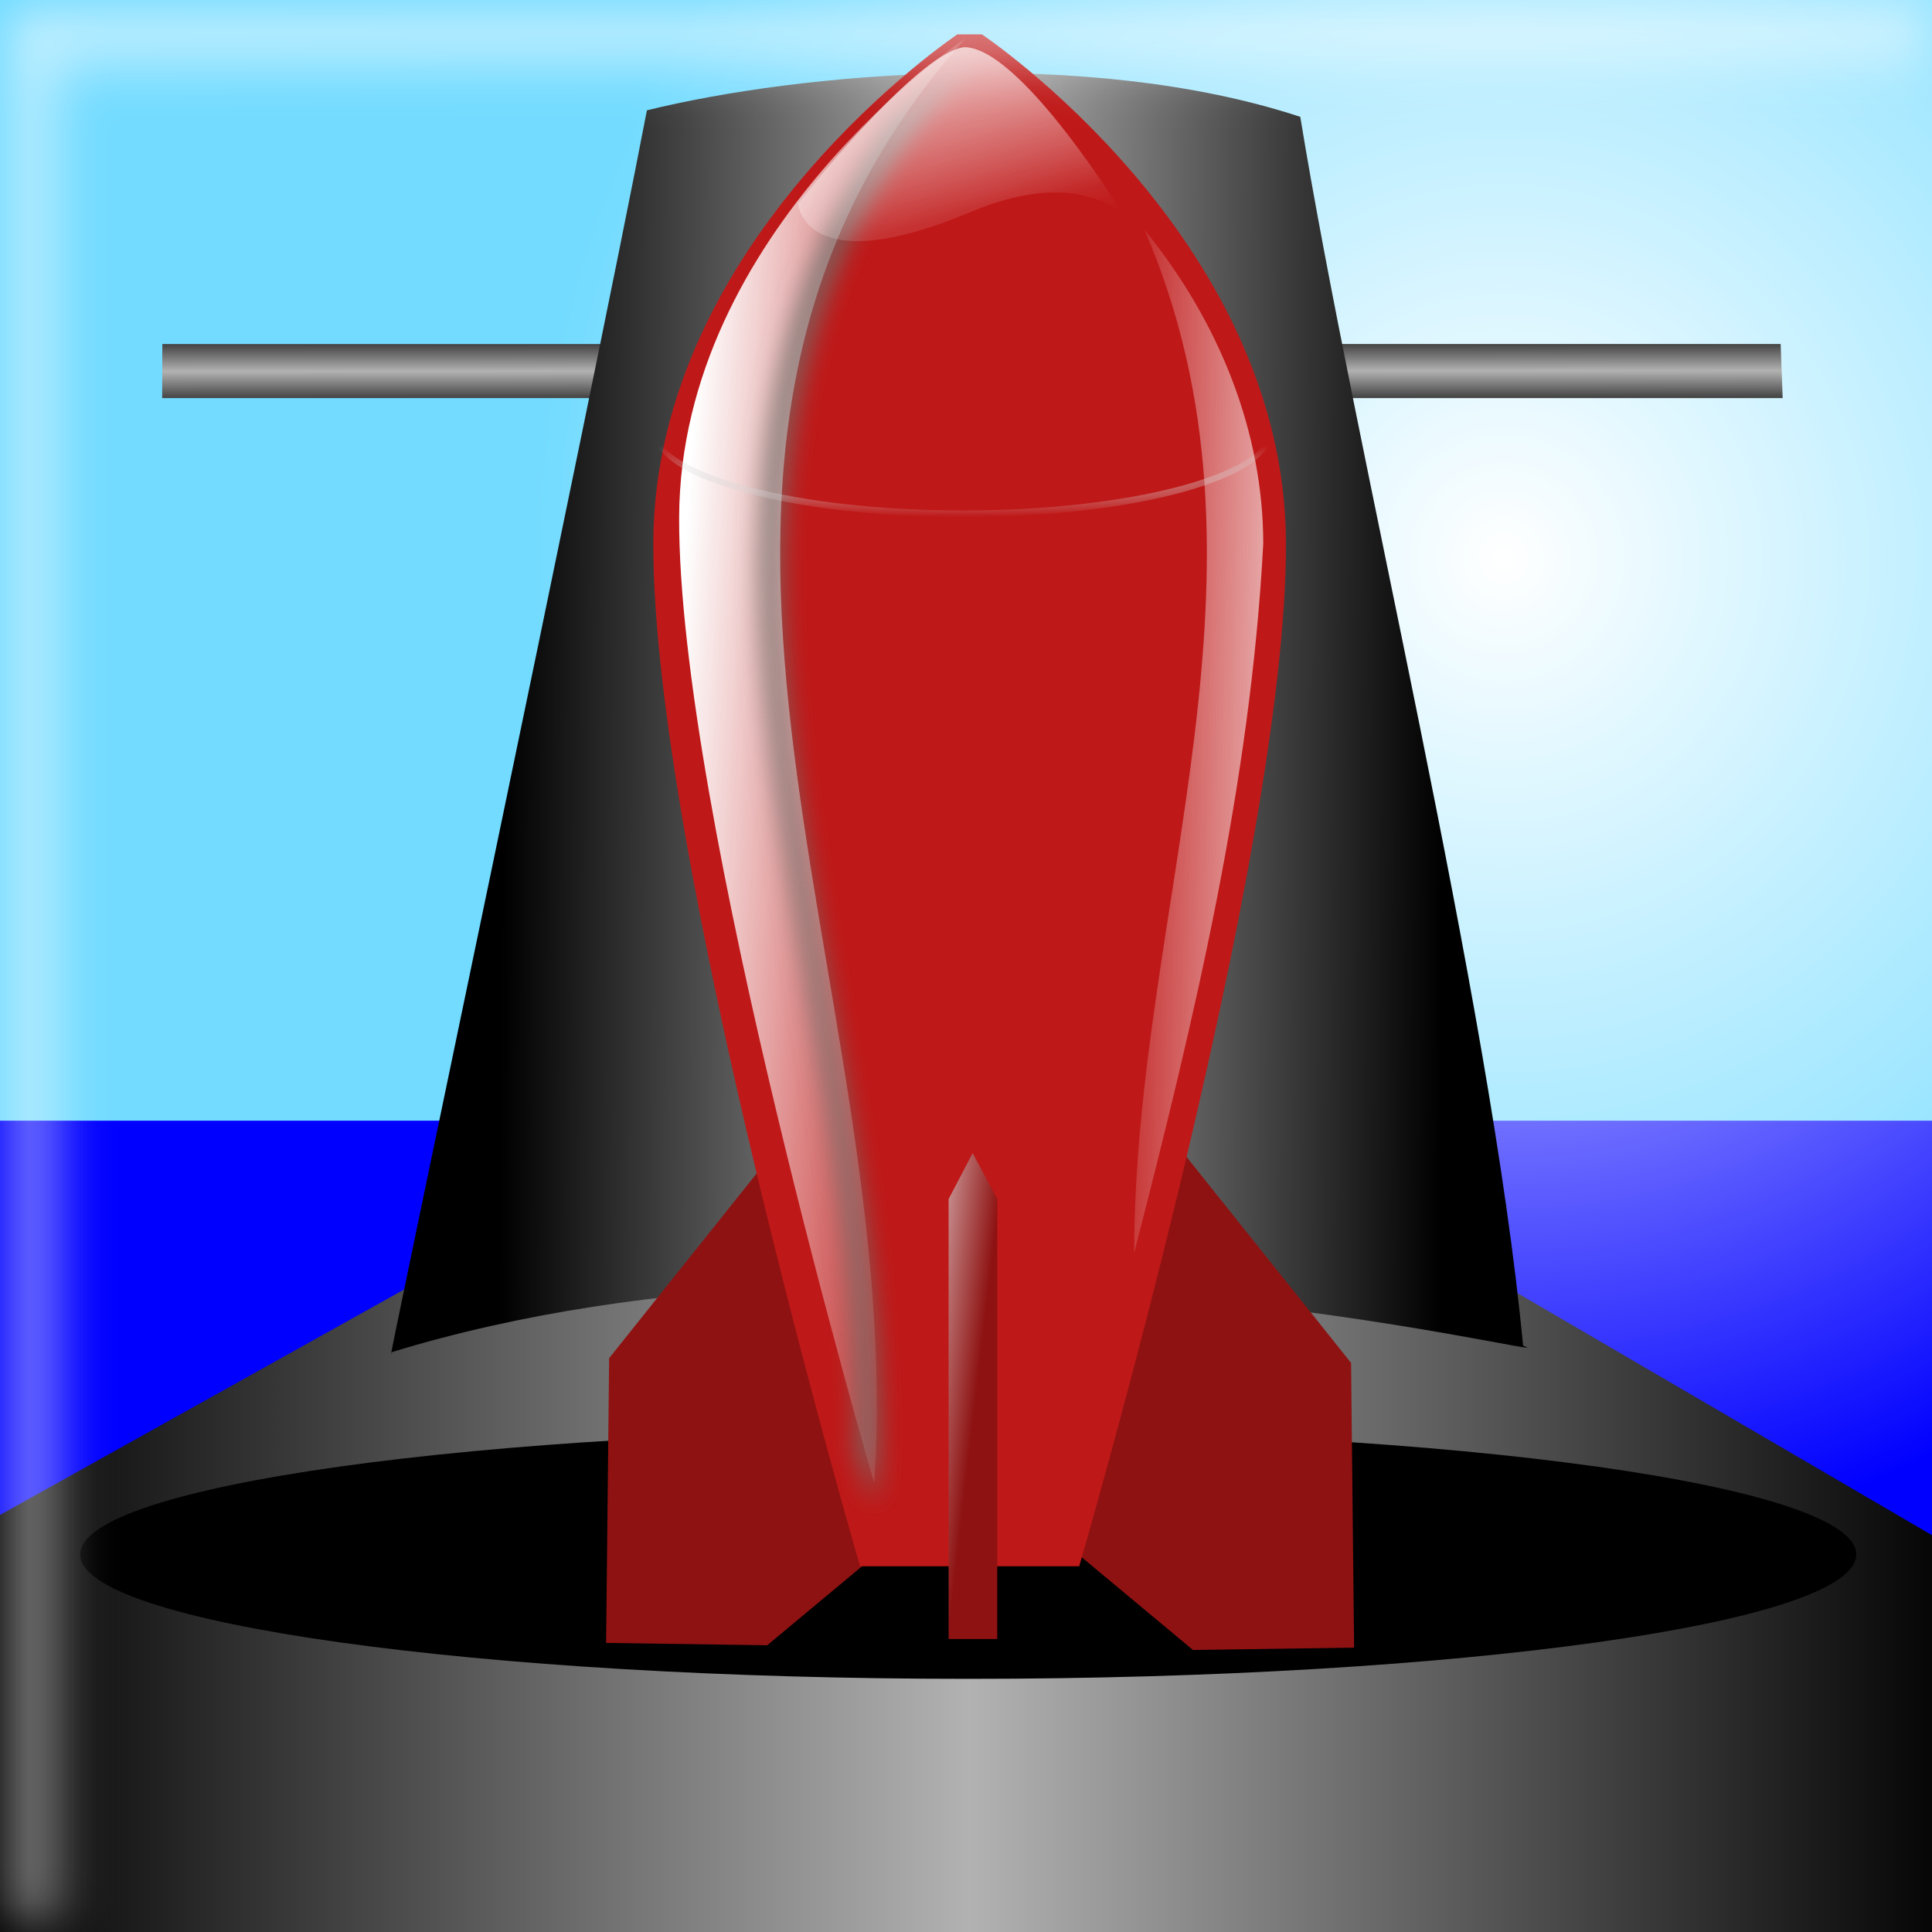
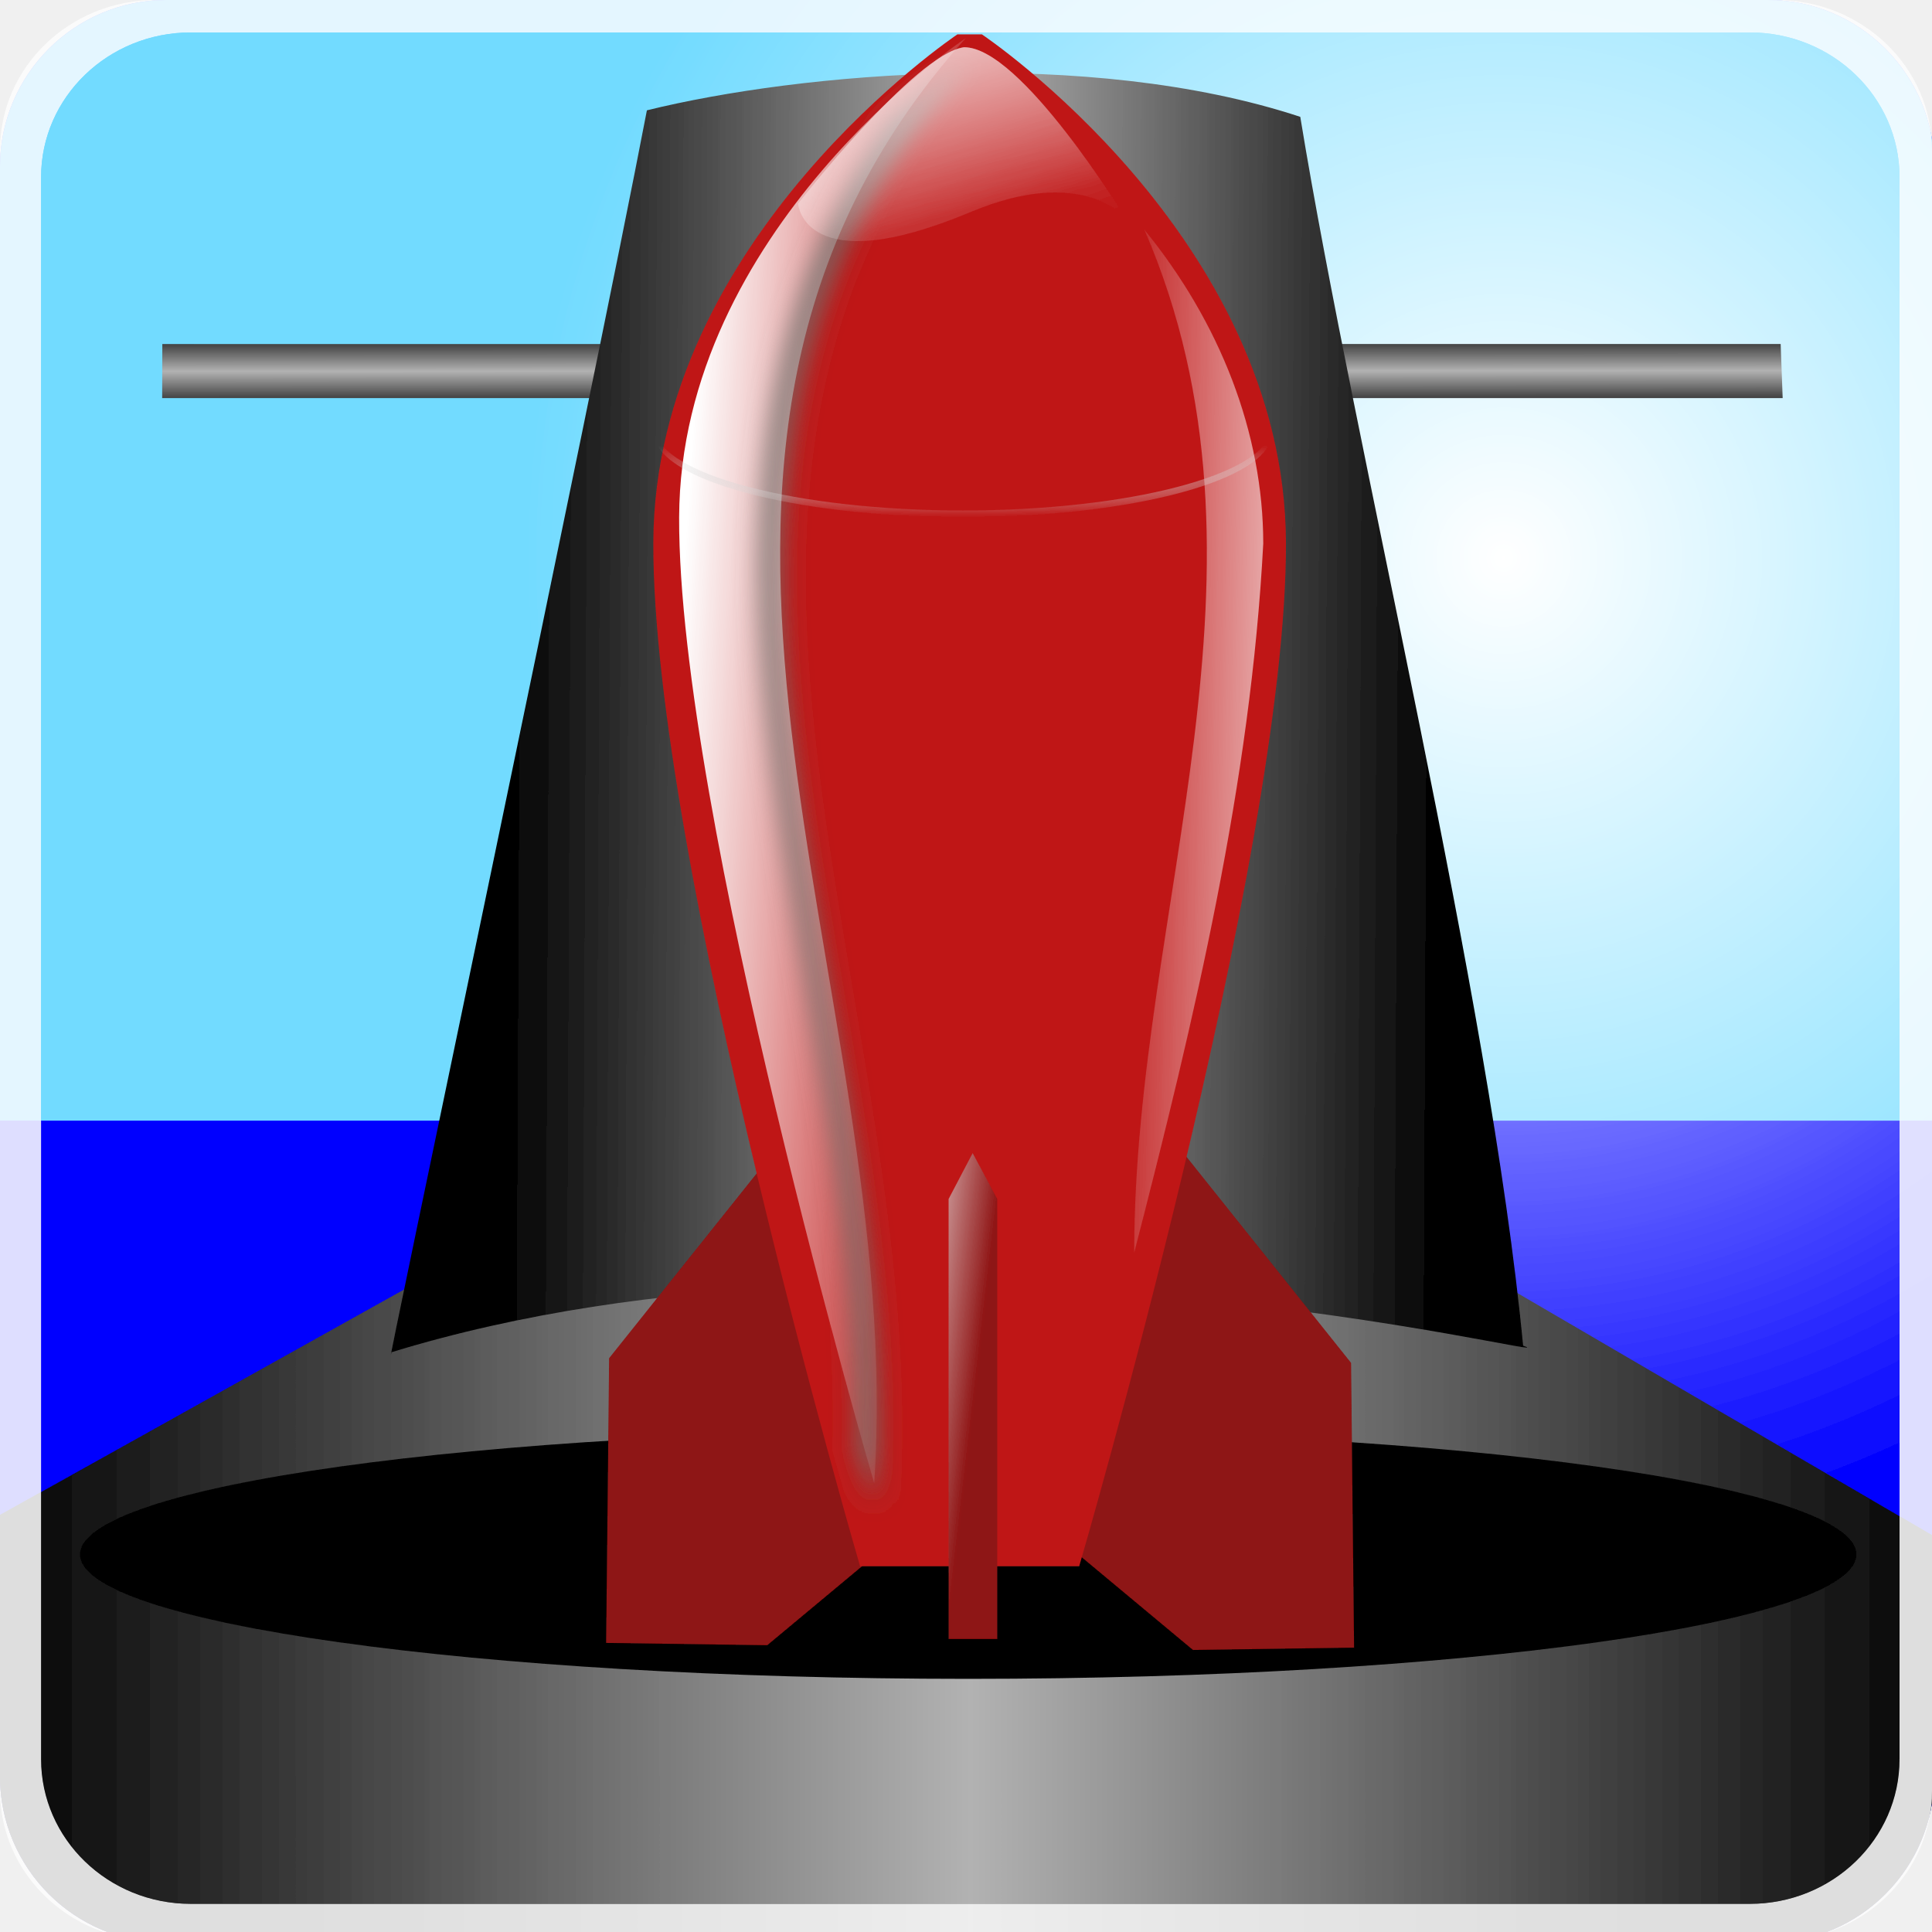
- <svg xmlns="http://www.w3.org/2000/svg" xmlns:ns1="http://www.openswatchbook.org/uri/2009/osb" xmlns:xlink="http://www.w3.org/1999/xlink" version="1.1" id="svg2" height="48" width="48">
+ <svg xmlns="http://www.w3.org/2000/svg" xmlns:ns1="http://www.openswatchbook.org/uri/2009/osb" xmlns:xlink="http://www.w3.org/1999/xlink" version="1.1" id="svg2" height="48" width="48" enable-background="new">
  <defs id="defs4">
    <linearGradient id="linearGradient5252">
      <stop id="stop5256" offset="0" style="stop-color:#000000;stop-opacity:1;" />
      <stop style="stop-color:#b2b2b2;stop-opacity:1;" offset="0.5" id="stop5262" />
      <stop style="stop-color:#000000;stop-opacity:1;" offset="1" id="stop5258" />
    </linearGradient>
    <linearGradient id="linearGradient5236" ns1:paint="solid">
      <stop style="stop-color:#000000;stop-opacity:1;" offset="0" id="stop5238" />
    </linearGradient>
    <linearGradient id="linearGradient5415">
      <stop style="stop-color:#3b3b3b;stop-opacity:1;" offset="0" id="stop5417" />
      <stop style="stop-color:#cccccc;stop-opacity:1;" offset="1" id="stop5419" />
    </linearGradient>
    <linearGradient id="linearGradient5318">
      <stop id="stop5320" offset="0" style="stop-color:#000000;stop-opacity:1;" />
      <stop style="stop-color:#000000;stop-opacity:0.498;" offset="0.485" id="stop5324" />
      <stop id="stop5322" offset="1" style="stop-color:#525252;stop-opacity:0;" />
    </linearGradient>
    <linearGradient id="linearGradient5300" ns1:paint="solid">
      <stop style="stop-color:#949494;stop-opacity:1;" offset="0" id="stop5302" />
    </linearGradient>
    <linearGradient xlink:href="#linearGradient5318" id="linearGradient5316" x1="-5.859" y1="22.199" x2="18.759" y2="22.199" gradientUnits="userSpaceOnUse" />
    <linearGradient xlink:href="#linearGradient5252" id="linearGradient5421" x1="-0.554" y1="36.121" x2="48.608" y2="36.121" gradientUnits="userSpaceOnUse" gradientTransform="matrix(1.007812,0,0,1.013513,-0.1070829,-0.3268666)" />
    <linearGradient xlink:href="#linearGradient5252" id="linearGradient5278" x1="-15.48" y1="14.867" x2="7.9" y2="14.975" gradientUnits="userSpaceOnUse" gradientTransform="translate(27.95073,5.805151)" />
    <linearGradient xlink:href="#linearGradient5252" id="linearGradient5293" x1="24.293" y1="8.143" x2="24.294" y2="10.293" gradientUnits="userSpaceOnUse" />
    <linearGradient y2="424.413" x2="276.596" y1="425.827" x1="194.9" gradientTransform="matrix(-1,0,0,1,750.3321,-167.4142)" gradientUnits="userSpaceOnUse" id="linearGradient3851" xlink:href="#linearGradient3760" />
    <filter height="1.032" y="-0.016" width="1.296" x="-0.148" id="filter3833">
      <feGaussianBlur id="feGaussianBlur3835" stdDeviation="4.139" />
    </filter>
    <linearGradient id="linearGradient3760">
      <stop id="stop3762" offset="0" style="stop-color:#ffffff;stop-opacity:1;" />
      <stop id="stop3764" offset="1" style="stop-color:#ffffff;stop-opacity:0;" />
    </linearGradient>
    <linearGradient id="linearGradient3837">
      <stop id="stop3839" offset="0" style="stop-color:#d6d6d6;stop-opacity:1;" />
      <stop id="stop3841" offset="1" style="stop-color:#d6d6d6;stop-opacity:0;" />
    </linearGradient>
    <linearGradient id="linearGradient3855">
      <stop id="stop3857" offset="0" style="stop-color:#ffffff;stop-opacity:1;" />
      <stop id="stop3859" offset="1" style="stop-color:#ffffff;stop-opacity:0" />
    </linearGradient>
    <linearGradient id="linearGradient3873">
      <stop id="stop3875" offset="0" style="stop-color:#f7f7f7;stop-opacity:1;" />
      <stop id="stop3877" offset="1" style="stop-color:#8e1212;stop-opacity:1;" />
    </linearGradient>
    <linearGradient xlink:href="#linearGradient3855" id="linearGradient5495" gradientUnits="userSpaceOnUse" gradientTransform="matrix(0.109194,0,0,0.05845887,12.77201,0.9866977)" x1="77.026" y1="-6.156" x2="100.402" y2="78.129" />
    <linearGradient xlink:href="#linearGradient3855" id="linearGradient5498" gradientUnits="userSpaceOnUse" gradientTransform="matrix(0.109194,0,0,0.05845887,12.77201,0.9866977)" x1="77.026" y1="-6.156" x2="120.708" y2="90.129" />
    <radialGradient xlink:href="#linearGradient3837" id="radialGradient5501" gradientUnits="userSpaceOnUse" gradientTransform="matrix(0.1393109,0,0,0.01065308,-18.53529,8.592372)" cx="303.826" cy="317.978" fx="303.826" fy="317.978" r="101.519" />
    <linearGradient xlink:href="#linearGradient3760" id="linearGradient5505" gradientUnits="userSpaceOnUse" gradientTransform="matrix(-0.109194,0,0,0.05845887,59.2251,-6.69151)" x1="194.9" y1="425.827" x2="276.596" y2="424.413" />
    <linearGradient xlink:href="#linearGradient3760" id="linearGradient5508" gradientUnits="userSpaceOnUse" gradientTransform="matrix(0.109194,0,0,0.05845887,-9.539428,-7.18755)" x1="211.871" y1="399.827" x2="306.153" y2="404.413" />
    <linearGradient xlink:href="#linearGradient3873" id="linearGradient5511" gradientUnits="userSpaceOnUse" x1="281.025" y1="652.608" x2="313.096" y2="655.502" gradientTransform="matrix(0.109194,0,0,0.05845887,-9.385004,-6.608836)" />
    <linearGradient xlink:href="#linearGradient3873" id="linearGradient5528" gradientUnits="userSpaceOnUse" gradientTransform="matrix(0.109194,0,0,0.05845887,-9.385004,-6.608836)" x1="281.025" y1="652.608" x2="313.096" y2="655.502" />
    <linearGradient xlink:href="#linearGradient3760" id="linearGradient5530" gradientUnits="userSpaceOnUse" gradientTransform="matrix(0.109194,0,0,0.05845887,-9.539428,-7.18755)" x1="211.871" y1="399.827" x2="306.153" y2="404.413" />
    <linearGradient xlink:href="#linearGradient3760" id="linearGradient5532" gradientUnits="userSpaceOnUse" gradientTransform="matrix(-0.109194,0,0,0.05845887,59.2251,-6.69151)" x1="194.9" y1="425.827" x2="276.596" y2="424.413" />
    <radialGradient xlink:href="#linearGradient3837" id="radialGradient5534" gradientUnits="userSpaceOnUse" gradientTransform="matrix(0.1393109,0,0,0.01065308,-18.53529,8.592372)" cx="303.826" cy="317.978" fx="303.826" fy="317.978" r="101.519" />
    <linearGradient xlink:href="#linearGradient3855" id="linearGradient5536" gradientUnits="userSpaceOnUse" gradientTransform="matrix(0.109194,0,0,0.05845887,12.77201,0.9866977)" x1="77.026" y1="-6.156" x2="120.708" y2="90.129" />
    <linearGradient xlink:href="#linearGradient3855" id="linearGradient5538" gradientUnits="userSpaceOnUse" gradientTransform="matrix(0.109194,0,0,0.05845887,12.77201,0.9866977)" x1="77.026" y1="-6.156" x2="100.402" y2="78.129" />
    <radialGradient xlink:href="#linearGradient4079-3" id="radialGradient4091-8" cx="23.785" cy="24.457" fx="23.785" fy="24.457" r="24.269" gradientTransform="matrix(1,0,0,1.021041,-19.028,-18.79007)" gradientUnits="userSpaceOnUse" />
    <linearGradient id="linearGradient4079-3">
      <stop style="stop-color:#ffffff;stop-opacity:1;" offset="0" id="stop4081-8" />
      <stop style="stop-color:#ffffff;stop-opacity:0;" offset="1" id="stop4083-3" />
    </linearGradient>
    <radialGradient r="24.269" fy="24.457" fx="23.785" cy="24.457" cx="23.785" gradientTransform="matrix(1,0,0,1.021041,13.57223,-11.10362)" gradientUnits="userSpaceOnUse" id="radialGradient4108" xlink:href="#linearGradient4079-3" />
    <filter id="filter4179">
      <feGaussianBlur stdDeviation="0.724" id="feGaussianBlur4181" />
    </filter>
+     <clipPath clipPathUnits="userSpaceOnUse" id="clipPath4129">
+       <rect style="fill:#000000;fill-opacity:1;stroke:none" id="rect4131" width="46.742" height="46.161" x="-0.077" y="0.506" ry="3.958" />
+     </clipPath>
+     <clipPath clipPathUnits="userSpaceOnUse" id="clipPath4133">
+       <rect style="fill:#000000;fill-opacity:1;stroke:none" id="rect4135" width="69.458" height="48.269" x="-10.793" y="0.215" ry="4.139" />
+     </clipPath>
+     <clipPath clipPathUnits="userSpaceOnUse" id="clipPath4137">
+       <rect style="fill:#000000;fill-opacity:1;stroke:none" id="rect4139" width="48.054" height="48.269" x="-0" y="-0" ry="4.139" />
+     </clipPath>
+     <clipPath clipPathUnits="userSpaceOnUse" id="clipPath4141">
+       <rect style="fill:#000000;fill-opacity:1;stroke:none" id="rect4143" width="13.228" height="26.023" x="-16.297" y="-4.374" ry="2.231" />
+     </clipPath>
+     <clipPath clipPathUnits="userSpaceOnUse" id="clipPath4145">
+       <rect style="fill:#000000;fill-opacity:1;stroke:none" id="rect4147" width="48.054" height="48.269" x="-0" y="-0" ry="4.139" />
+     </clipPath>
+     <clipPath clipPathUnits="userSpaceOnUse" id="clipPath4149">
+       <rect style="fill:#000000;fill-opacity:1;stroke:none" id="rect4151" width="48.054" height="48.269" x="-0" y="-0" ry="4.139" />
+     </clipPath>
+     <clipPath clipPathUnits="userSpaceOnUse" id="clipPath4153">
+       <rect style="fill:#000000;fill-opacity:1;stroke:none" id="rect4155" width="48.054" height="48.269" x="-0" y="-0" ry="4.139" />
+     </clipPath>
+     <clipPath clipPathUnits="userSpaceOnUse" id="clipPath4157">
+       <rect style="fill:#000000;fill-opacity:1;stroke:none" id="rect4159" width="48.054" height="48.269" x="-0" y="-0" ry="4.139" />
+     </clipPath>
+     <clipPath clipPathUnits="userSpaceOnUse" id="clipPath4161">
+       <rect style="fill:#000000;fill-opacity:1;stroke:none" id="rect4163" width="48.054" height="48.269" x="-0" y="-0" ry="4.139" />
+     </clipPath>
+     <filter id="filter4253">
+       <feBlend mode="screen" in2="BackgroundImage" id="feBlend4255" />
+     </filter>
  </defs>
  <g id="layer3" style="display:none">
    <path style="fill:none;stroke:#000000;stroke-width:0.943px;stroke-linecap:butt;stroke-linejoin:miter;stroke-opacity:1" d="M -18.223,47.792 24.108,24.079 64.664,47.84" id="path5326" />
  </g>
  <g id="layer6">
-     <rect style="fill:#0000ff;fill-opacity:1;stroke:none" id="rect3052" width="48" height="48.054" x="0" y="8.600224e-07" />
+     <rect style="fill:#0000ff;fill-opacity:1;stroke:none" id="rect3052" width="48" height="48.054" x="0" y="8.600224e-07" clip-path="url(#clipPath4161)" />
  </g>
  <g id="layer7" style="display:inline">
-     <rect style="fill:#85ffff;fill-opacity:0.857;stroke:none" id="rect3055" width="48" height="27.897" x="-6.4561824e-08" y="-0.054" />
+     <rect style="fill:#85ffff;fill-opacity:0.857;stroke:none" id="rect3055" width="48" height="27.897" x="-6.4561824e-08" y="-0.054" clip-path="url(#clipPath4157)" />
  </g>
  <g id="layer8">
-     <rect style="fill:url(#radialGradient4108);fill-opacity:1;stroke:none;display:inline" id="rect3825" width="48.538" height="49.559" x="13.088" y="-10.912" />
+     <rect style="fill:url(#radialGradient4108);fill-opacity:1;stroke:none;display:inline" id="rect3825" width="48.538" height="49.559" x="13.088" y="-10.912" clip-path="url(#clipPath4153)" />
  </g>
  <g id="layer1" style="display:inline">
-     <path style="fill:url(#linearGradient5293);fill-opacity:1;stroke:none" d="m 4.033,8.548 40.207,-0.002 0.05,1.344 -40.261,5.01e-4 z" id="path5281" />
+     <path style="fill:url(#linearGradient5293);fill-opacity:1;stroke:none" d="m 4.033,8.548 40.207,-0.002 0.05,1.344 -40.261,5.01e-4 z" id="path5281" clip-path="url(#clipPath4149)" />
  </g>
  <g id="layer2" style="display:inline">
-     <path style="fill:url(#linearGradient5421);fill-opacity:1;stroke:none" d="M 24.108,24.188 -0.107,37.699 -0.161,48.267 48.376,48.376 48.268,38.298 z" id="path5413" />
-     <path style="color:#000000;fill:#000000;fill-opacity:1;fill-rule:evenodd;stroke:none;stroke-width:1px;marker:none;visibility:visible;display:inline;overflow:visible;enable-background:accumulate" id="path3835" d="m -3.601,16.448 a 6.074,1.666 0 1 1 -12.148,0 6.074,1.666 0 1 1 12.148,0 z" transform="matrix(3.632743,0,0,1.854839,59.20146,8.112125)" />
-     <path style="fill:url(#linearGradient5278);fill-opacity:1;stroke:none" d="M 9.729,33.595 C 22.698,29.613 39.397,33.979 37.841,33.433 37.011,24.731 33.679,11.296 32.305,2.903 27.047,1.168 19.884,1.801 16.072,2.741 14.698,9.907 9.353,35.2 9.729,33.595 z" id="path5270" />
+     <path style="fill:url(#linearGradient5421);fill-opacity:1;stroke:none" d="M 24.108,24.188 -0.107,37.699 -0.161,48.267 48.376,48.376 48.268,38.298 z" id="path5413" clip-path="url(#clipPath4145)" />
+     <path style="color:#000000;fill:#000000;fill-opacity:1;fill-rule:evenodd;stroke:none;stroke-width:1px;marker:none;visibility:visible;display:inline;overflow:visible;enable-background:accumulate" id="path3835" d="m -3.601,16.448 a 6.074,1.666 0 1 1 -12.148,0 6.074,1.666 0 1 1 12.148,0 z" transform="matrix(3.632743,0,0,1.854839,59.20146,8.112125)" clip-path="url(#clipPath4141)" />
+     <path style="fill:url(#linearGradient5278);fill-opacity:1;stroke:none" d="M 9.729,33.595 C 22.698,29.613 39.397,33.979 37.841,33.433 37.011,24.731 33.679,11.296 32.305,2.903 27.047,1.168 19.884,1.801 16.072,2.741 14.698,9.907 9.353,35.2 9.729,33.595 z" id="path5270" clip-path="url(#clipPath4137)" />
  </g>
  <g id="layer4" style="display:inline" />
  <g id="layer5" style="display:inline">
-     <g id="g5516" transform="matrix(0.6918398,0,0,1,7.46671,-0.2150056)">
+     <g id="g5516" transform="matrix(0.6918398,0,0,1,7.46671,-0.2150056)" clip-path="url(#clipPath4133)">
      <path style="fill:#8e1212;fill-opacity:1;fill-rule:evenodd;stroke:none" d="m 31.72,28.873 6.006,5.203 0.109,7.074 -5.787,0.058 -4.259,-2.455 3.931,-9.88 z" id="path3768" />
      <path id="path3385" d="m 17.088,28.756 -6.006,5.203 -0.109,7.074 5.787,0.058 4.259,-2.455 -3.931,-9.88 z" style="fill:#8e1212;fill-opacity:1;fill-rule:evenodd;stroke:none" />
      <path id="rect3379" d="m 23.588,1.069 c 0,0 -10.883,5.034 -10.919,12.629 -0.037,7.784 7.425,25.43 7.425,25.43 l 7.869,0 c 3e-6,1e-6 7.463,-17.646 7.425,-25.43 C 35.351,6.103 24.469,1.069 24.469,1.069 l -0.88,0 z" style="fill:#bf1818;fill-opacity:1;fill-rule:nonzero;stroke:none" />
      <path id="rect3411" d="m 23.273,30.004 0.864,-1.14 0.883,1.14 0,10.932 -1.747,0 0,-10.932 z" style="fill:url(#linearGradient5528);fill-opacity:1;fill-rule:nonzero;stroke:none" />
      <path id="path3753" d="m 23.891,1.161 c -0.075,0.035 -10.261,4.772 -10.295,11.911 -0.035,7.343 7.005,23.99 7.005,23.99 1.216,-12.456 -10.241,-25.462 3.29,-35.901 z" style="fill:url(#linearGradient5530);fill-opacity:1;fill-rule:nonzero;stroke:none" />
      <path id="path3770" d="M 30.307,5.925 C 35.551,14.322 29.944,22.762 29.938,31.335 32.106,25.517 34.121,19.658 34.572,13.72 34.571,10.972 33.019,8.23 30.307,5.925 z" style="fill:url(#linearGradient5532);fill-opacity:1;fill-rule:nonzero;stroke:none" />
      <path transform="matrix(0.109194,0,0,0.05845887,-9.385004,-6.608836)" id="path3802" d="m 304.75,142.906 c -0.225,0.195 -10.501,9.149 -24.156,25.344 -91.62,167.506 -7.447,369.33 -11.281,564.688 -6.1e-4,0.031 6.2e-4,0.063 0,0.094 3.233,14.951 5.281,24 5.281,24 C 285.734,543.957 180.833,321.472 304.75,142.906 z" style="fill:#70716d;fill-opacity:1;fill-rule:nonzero;stroke:none;filter:url(#filter3833)" />
      <path id="path3404" d="m 12.716,10.898 c -0.005,0.027 -0.01,0.054 -0.01,0.082 0,1.149 4.966,2.081 11.085,2.081 6.119,0 11.085,-0.932 11.085,-2.081 0,-0.027 -0.004,-0.055 -0.01,-0.082 -0.229,1.111 -5.102,2 -11.075,2 -5.973,0 -10.847,-0.889 -11.075,-2 z" style="fill:url(#radialGradient5534);fill-opacity:1;fill-rule:nonzero;stroke:none" />
      <path id="path3853" d="m 17.866,5.274 c 0,0 0.199,1.95 6.195,0.209 4.008,-1.164 5.542,0.127 5.542,0.127 0,0 -3.738,-4.235 -5.778,-4.221 -1.761,0.164 -5.96,3.886 -5.96,3.886 z" style="opacity:0.563;fill:url(#linearGradient5536);fill-opacity:1;fill-rule:evenodd;stroke:none" />
      <path style="opacity:0.563;fill:url(#linearGradient5538);fill-opacity:1;fill-rule:evenodd;stroke:none" d="m 17.866,5.274 c 0,0 0.199,1.95 6.195,0.209 4.008,-1.164 5.542,0.127 5.542,0.127 0,0 -3.738,-4.235 -5.778,-4.221 -1.761,0.164 -5.96,3.886 -5.96,3.886 z" id="path3904" />
    </g>
  </g>
-   <g id="layer9">
-     <path style="fill:#ffffff;fill-opacity:0.622;stroke:none;filter:url(#filter4179)" d="m -1.075,47.462 0.108,-48.269 48.108,0 0,2.58 -46.011,0.161 0,45.581 z" id="path4133" transform="matrix(1.028077,0,0,1.045659,0.07897105,-0.5288616)" />
+   <g id="layer9" style="display:none">
+     <path style="fill:#ffffff;fill-opacity:0.622;stroke:none;filter:url(#filter4179)" d="m -1.075,47.462 0.108,-48.269 48.108,0 0,2.58 -46.011,0.161 0,45.581 z" id="path4133" transform="matrix(1.028077,0,0,1.045659,0.07897105,-0.5288616)" clip-path="url(#clipPath4129)" />
  </g>
+   <g id="layer11" style="opacity:1;filter:url(#filter4253)">
+     <rect style="fill:#ffffff;fill-opacity:1;stroke:none;opacity:0.727" id="rect4166" width="48" height="48.215" x="-1.014547e-08" y="1.5405098e-07" rx="3.869" ry="3.727" />
+     <rect ry="3.594" rx="3.721" y="0.806" x="1.021" height="46.495" width="46.172" id="rect4168" style="fill:#000000;fill-opacity:1;stroke:none" />
+   </g>
+   <g id="layer10" style="display:inline" />
</svg>
